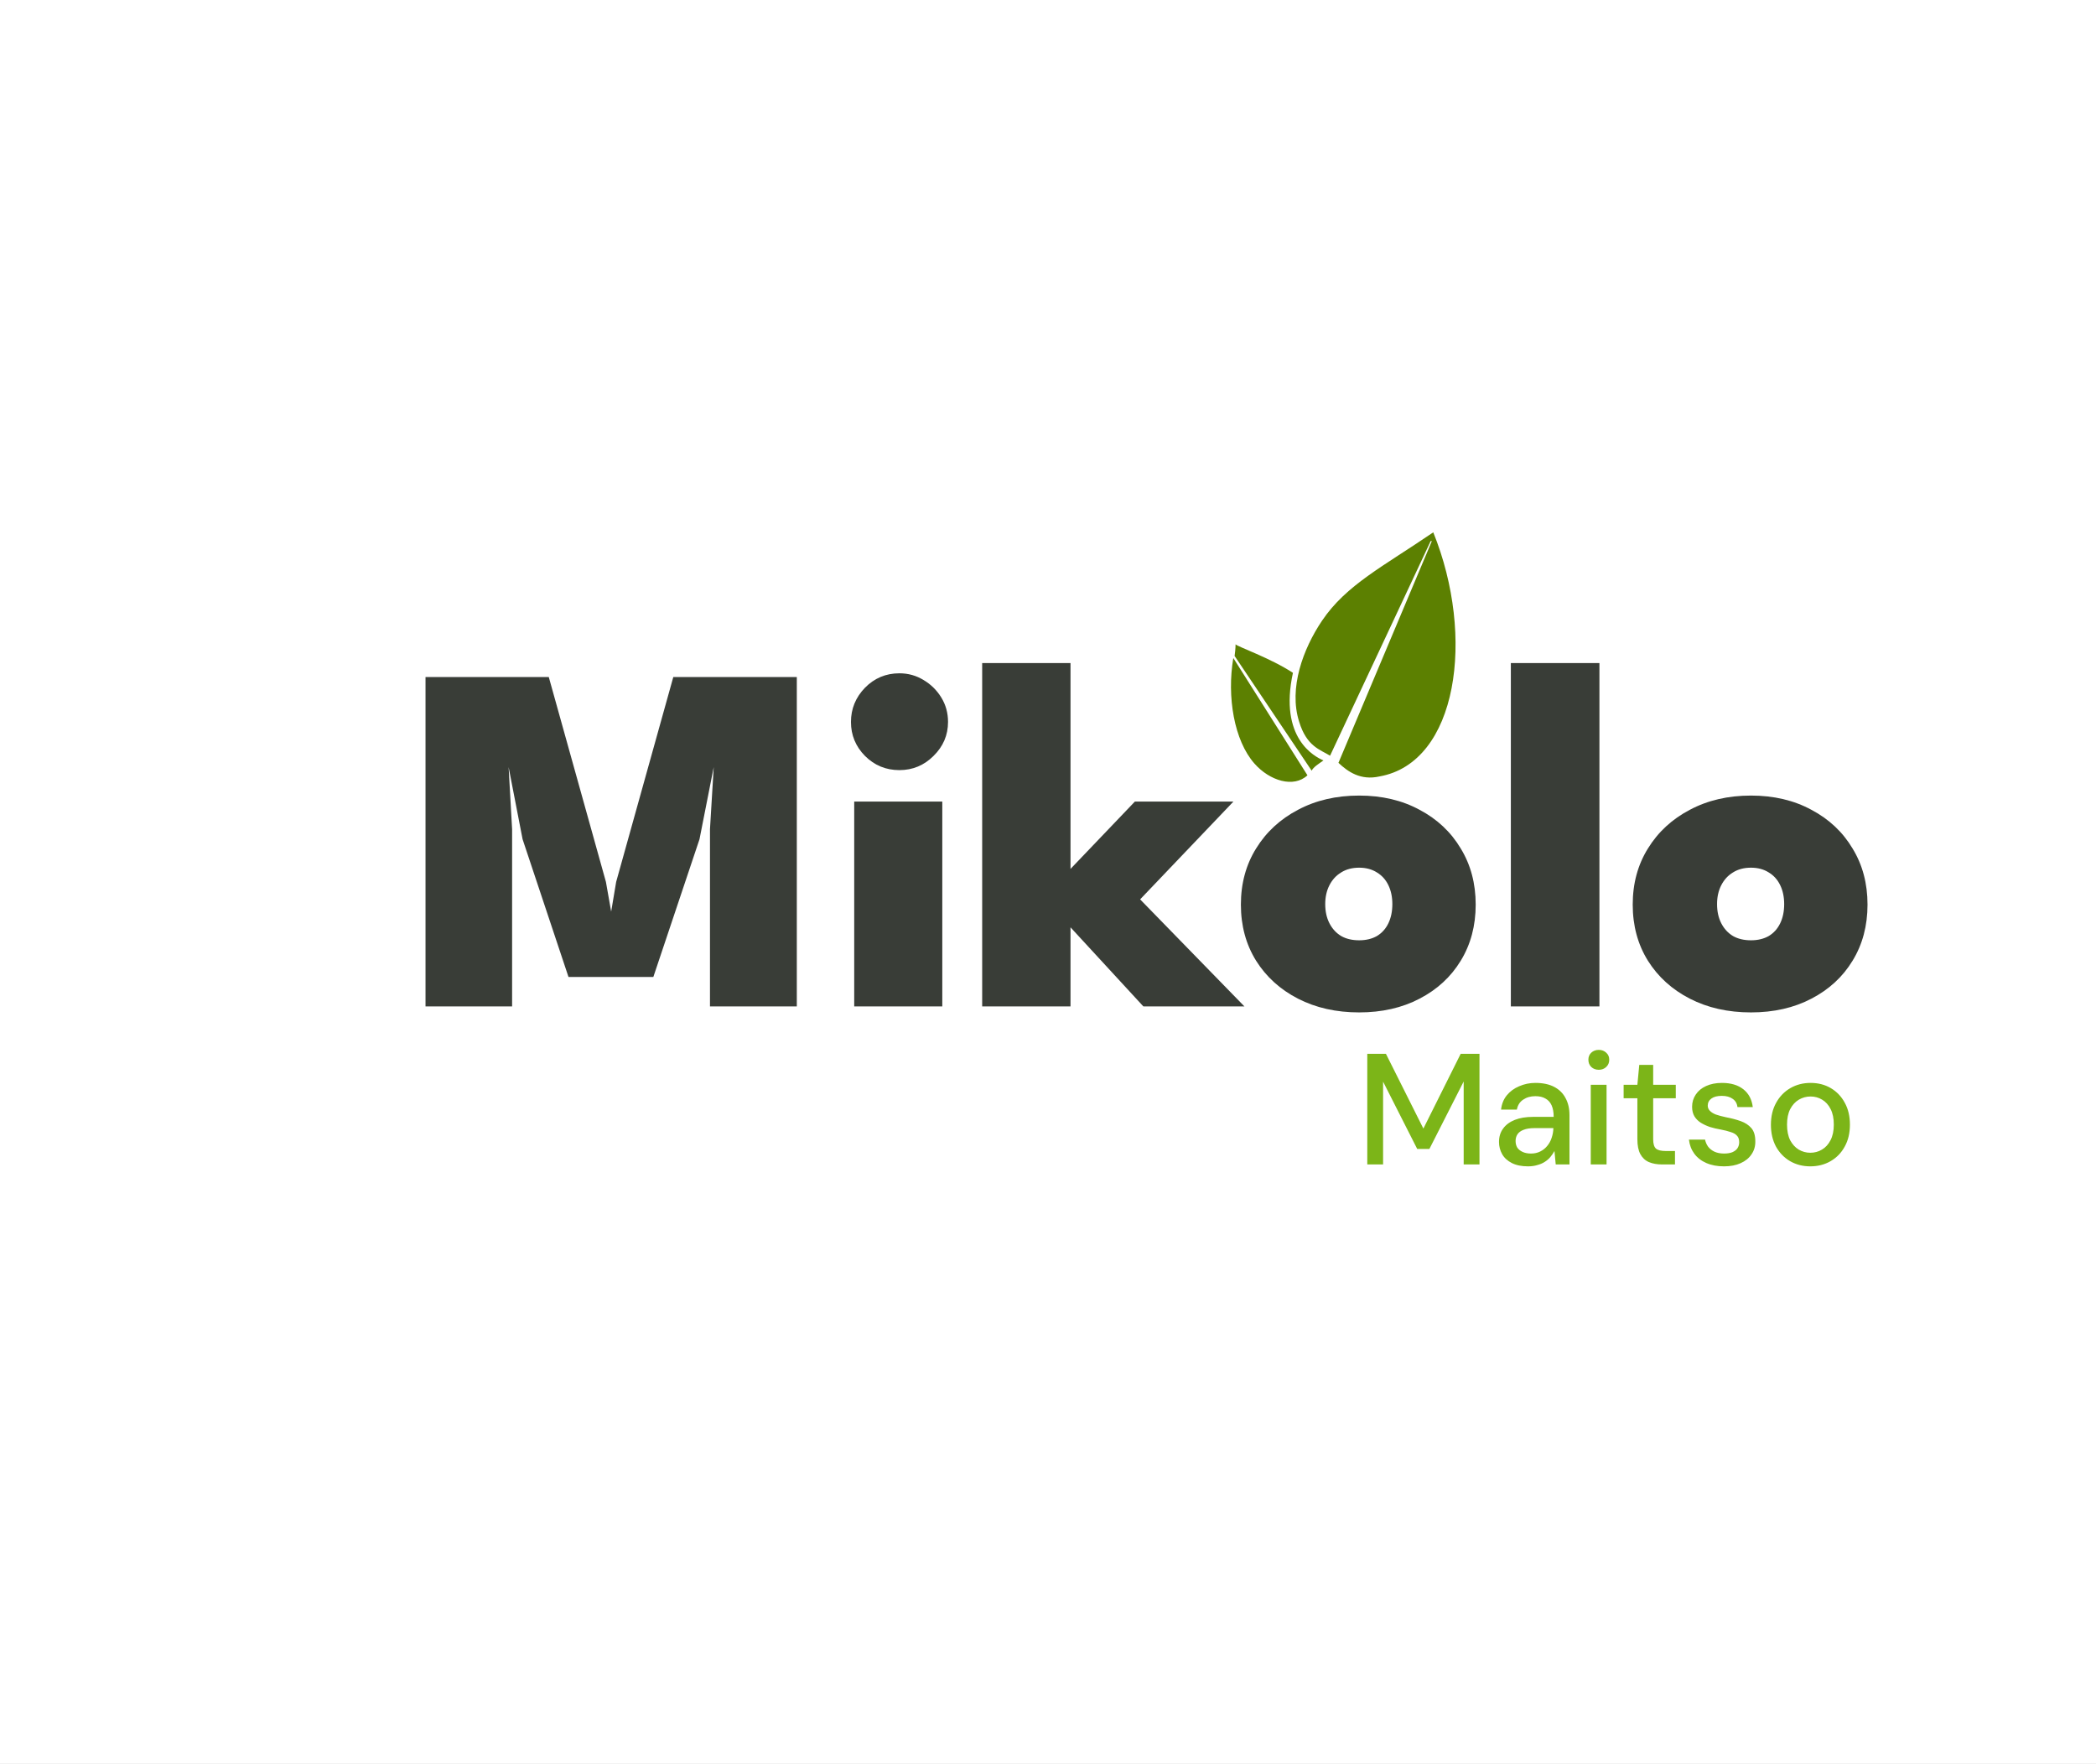
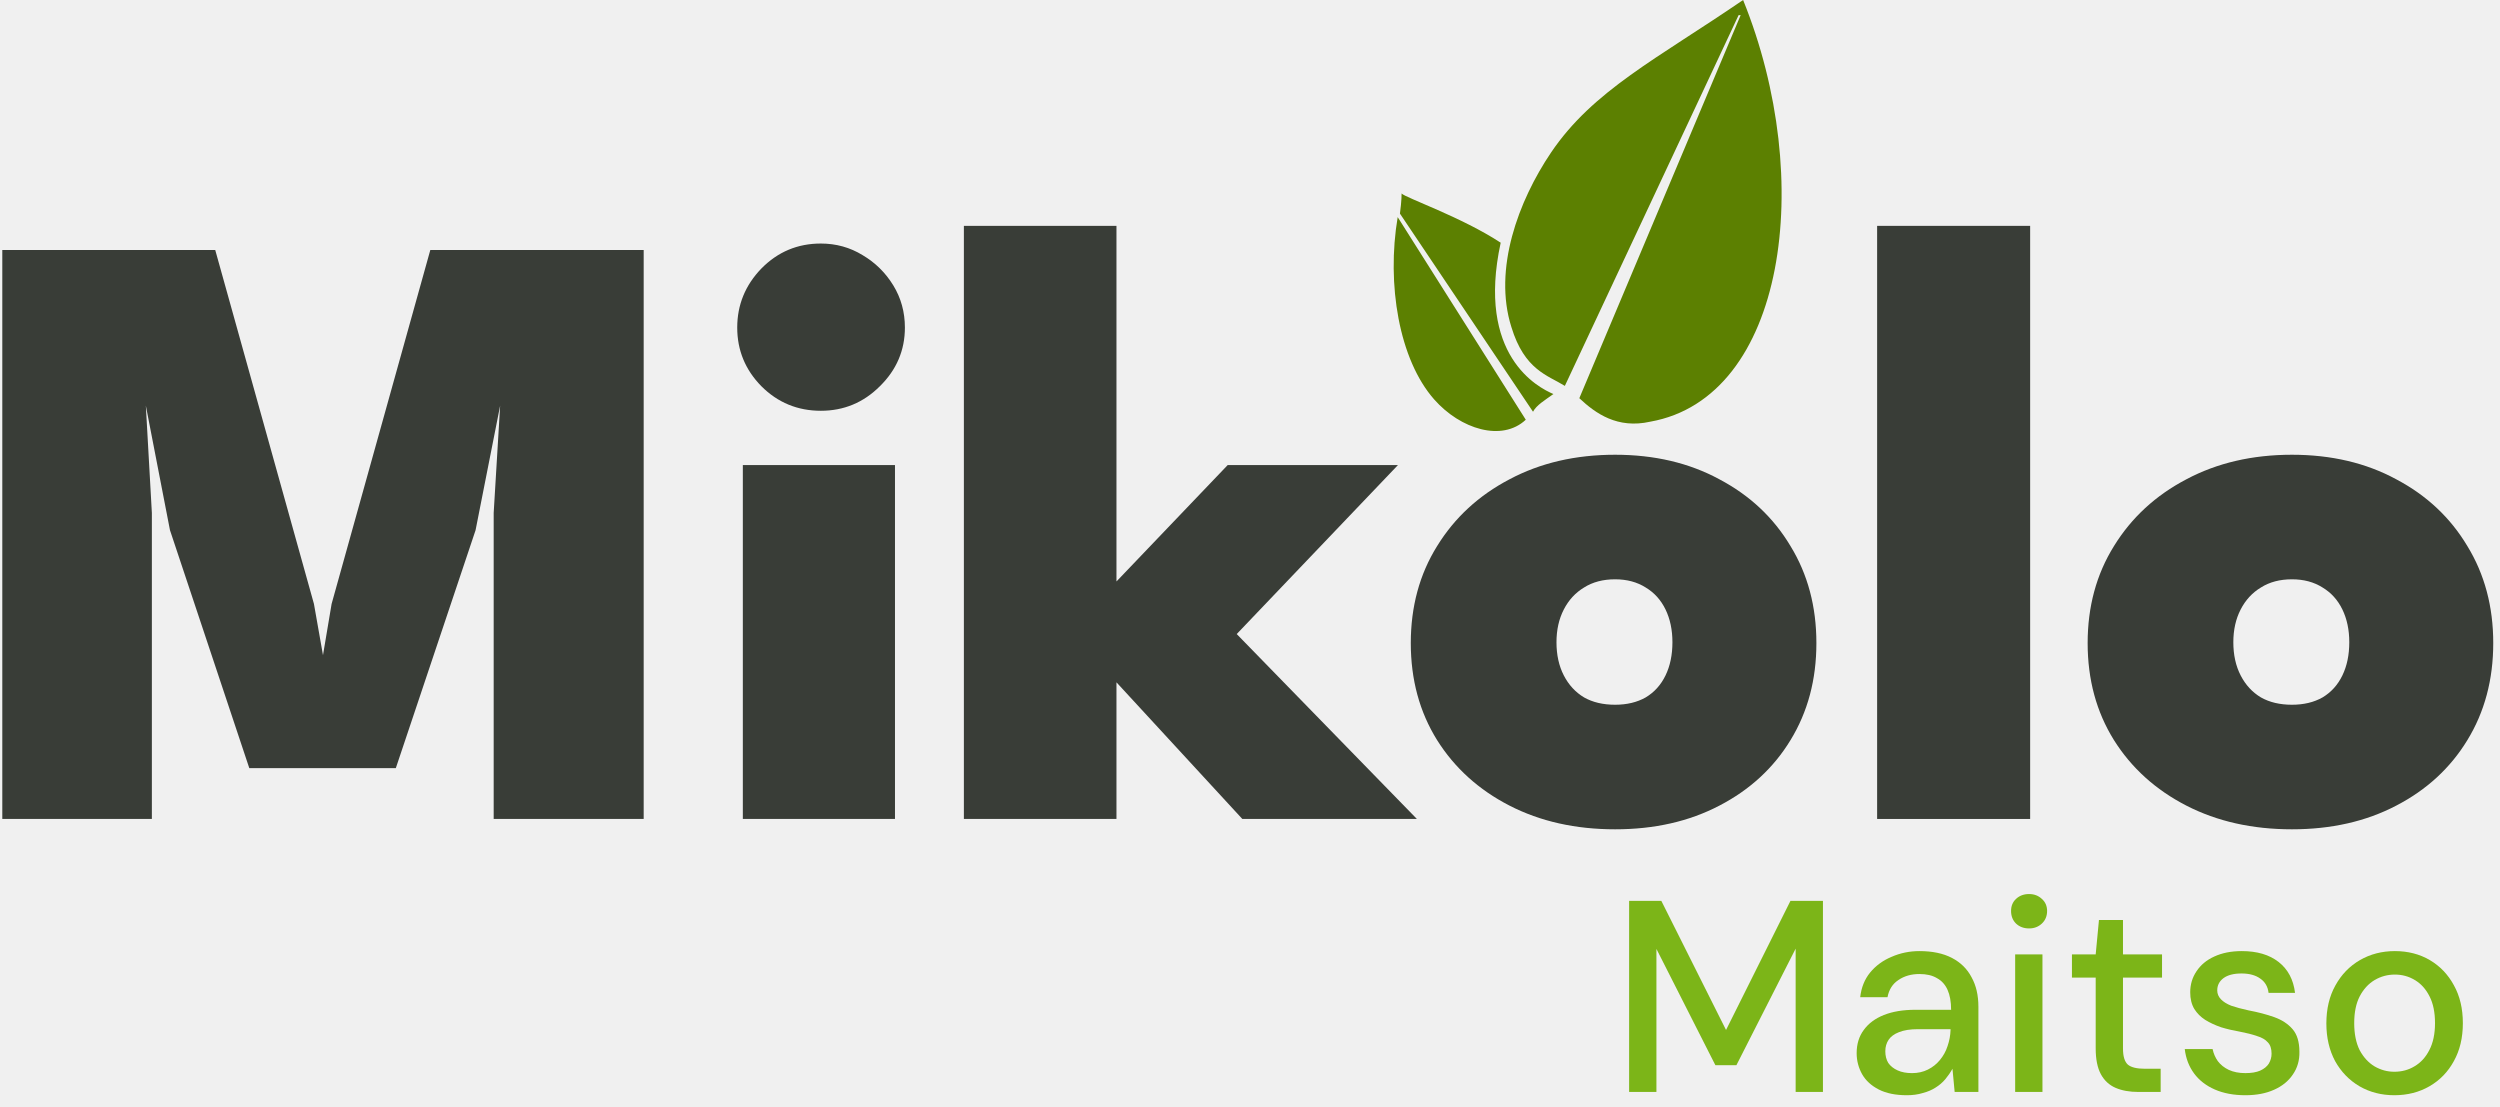
- <svg xmlns="http://www.w3.org/2000/svg" width="252" height="212" viewBox="0 0 252 212" fill="none">
-   <g clip-path="url(#clip0_3_4)">
-     <rect width="252" height="212" fill="white" />
-     <path d="M95.8 81.4V121H85.36V99.7L85.81 92.23L84.1 100.9L78.55 117.46H68.35L62.83 100.9L61.15 92.23L61.57 99.7V121H51.16V81.4H65.98L72.85 106.03L73.48 109.6L74.08 106.03L80.95 81.4H95.8ZM102.701 121V96.37H113.291V121H102.701ZM108.131 92.59C106.511 92.59 105.131 92.02 103.991 90.88C102.871 89.74 102.311 88.38 102.311 86.8C102.311 85.22 102.871 83.85 103.991 82.69C105.131 81.53 106.511 80.95 108.131 80.95C109.191 80.95 110.161 81.22 111.041 81.76C111.921 82.28 112.631 82.98 113.171 83.86C113.711 84.74 113.981 85.72 113.981 86.8C113.981 88.38 113.401 89.74 112.241 90.88C111.101 92.02 109.731 92.59 108.131 92.59ZM136.446 96.37H148.296L137.076 108.13L149.616 121H137.466L128.706 111.49V121H118.086V79.72H128.706V104.47L136.446 96.37ZM163.411 121.72C160.651 121.72 158.201 121.17 156.061 120.07C153.921 118.97 152.241 117.45 151.021 115.51C149.801 113.55 149.191 111.3 149.191 108.76C149.191 106.22 149.801 103.97 151.021 102.01C152.241 100.03 153.921 98.48 156.061 97.36C158.201 96.22 160.651 95.65 163.411 95.65C166.151 95.65 168.571 96.22 170.671 97.36C172.791 98.48 174.441 100.03 175.621 102.01C176.821 103.97 177.421 106.22 177.421 108.76C177.421 111.3 176.821 113.55 175.621 115.51C174.441 117.45 172.791 118.97 170.671 120.07C168.571 121.17 166.151 121.72 163.411 121.72ZM163.411 113.05C164.231 113.05 164.941 112.88 165.541 112.54C166.141 112.18 166.601 111.67 166.921 111.01C167.241 110.35 167.401 109.58 167.401 108.7C167.401 107.84 167.241 107.08 166.921 106.42C166.601 105.76 166.141 105.25 165.541 104.89C164.941 104.51 164.231 104.32 163.411 104.32C162.571 104.32 161.851 104.51 161.251 104.89C160.651 105.25 160.181 105.76 159.841 106.42C159.501 107.08 159.331 107.84 159.331 108.7C159.331 109.58 159.501 110.35 159.841 111.01C160.181 111.67 160.651 112.18 161.251 112.54C161.851 112.88 162.571 113.05 163.411 113.05ZM192.298 121H181.648V79.72H192.298V121ZM210.52 121.72C207.76 121.72 205.31 121.17 203.17 120.07C201.03 118.97 199.35 117.45 198.13 115.51C196.91 113.55 196.3 111.3 196.3 108.76C196.3 106.22 196.91 103.97 198.13 102.01C199.35 100.03 201.03 98.48 203.17 97.36C205.31 96.22 207.76 95.65 210.52 95.65C213.26 95.65 215.68 96.22 217.78 97.36C219.9 98.48 221.55 100.03 222.73 102.01C223.93 103.97 224.53 106.22 224.53 108.76C224.53 111.3 223.93 113.55 222.73 115.51C221.55 117.45 219.9 118.97 217.78 120.07C215.68 121.17 213.26 121.72 210.52 121.72ZM210.52 113.05C211.34 113.05 212.05 112.88 212.65 112.54C213.25 112.18 213.71 111.67 214.03 111.01C214.35 110.35 214.51 109.58 214.51 108.7C214.51 107.84 214.35 107.08 214.03 106.42C213.71 105.76 213.25 105.25 212.65 104.89C212.05 104.51 211.34 104.32 210.52 104.32C209.68 104.32 208.96 104.51 208.36 104.89C207.76 105.25 207.29 105.76 206.95 106.42C206.61 107.08 206.44 107.84 206.44 108.7C206.44 109.58 206.61 110.35 206.95 111.01C207.29 111.67 207.76 112.18 208.36 112.54C208.96 112.88 209.68 113.05 210.52 113.05Z" fill="#393D37" />
-     <path d="M164.387 140V126.7H166.629L171.132 135.687L175.616 126.7H177.877V140H175.977V130.025L171.854 138.138H170.391L166.287 130.044V140H164.387ZM183.719 140.228C182.934 140.228 182.281 140.095 181.762 139.829C181.243 139.563 180.856 139.208 180.603 138.765C180.35 138.309 180.223 137.821 180.223 137.302C180.223 136.669 180.388 136.13 180.717 135.687C181.046 135.231 181.515 134.883 182.123 134.642C182.731 134.401 183.459 134.281 184.308 134.281H186.797C186.797 133.724 186.715 133.261 186.55 132.894C186.385 132.527 186.138 132.254 185.809 132.077C185.492 131.887 185.087 131.792 184.593 131.792C184.023 131.792 183.535 131.931 183.13 132.21C182.725 132.476 182.471 132.875 182.37 133.407H180.47C180.546 132.736 180.774 132.166 181.154 131.697C181.547 131.216 182.047 130.848 182.655 130.595C183.263 130.329 183.909 130.196 184.593 130.196C185.492 130.196 186.246 130.354 186.854 130.671C187.462 130.988 187.918 131.437 188.222 132.02C188.539 132.59 188.697 133.274 188.697 134.072V140H187.044L186.892 138.385C186.753 138.638 186.588 138.879 186.398 139.107C186.208 139.335 185.98 139.531 185.714 139.696C185.461 139.861 185.163 139.987 184.821 140.076C184.492 140.177 184.124 140.228 183.719 140.228ZM184.08 138.689C184.485 138.689 184.853 138.607 185.182 138.442C185.511 138.277 185.79 138.056 186.018 137.777C186.259 137.486 186.436 137.163 186.55 136.808C186.677 136.441 186.746 136.067 186.759 135.687V135.63H184.498C183.953 135.63 183.51 135.7 183.168 135.839C182.839 135.966 182.598 136.143 182.446 136.371C182.294 136.599 182.218 136.865 182.218 137.169C182.218 137.486 182.288 137.758 182.427 137.986C182.579 138.201 182.794 138.372 183.073 138.499C183.352 138.626 183.687 138.689 184.08 138.689ZM191.255 140V130.424H193.155V140H191.255ZM192.224 128.619C191.857 128.619 191.553 128.505 191.312 128.277C191.084 128.049 190.97 127.758 190.97 127.403C190.97 127.061 191.084 126.782 191.312 126.567C191.553 126.339 191.857 126.225 192.224 126.225C192.579 126.225 192.876 126.339 193.117 126.567C193.358 126.782 193.478 127.061 193.478 127.403C193.478 127.758 193.358 128.049 193.117 128.277C192.876 128.505 192.579 128.619 192.224 128.619ZM199.824 140C199.216 140 198.69 139.905 198.247 139.715C197.804 139.525 197.462 139.208 197.221 138.765C196.98 138.322 196.86 137.72 196.86 136.96V132.039H195.207V130.424H196.86L197.088 128.03H198.76V130.424H201.477V132.039H198.76V136.979C198.76 137.524 198.874 137.897 199.102 138.1C199.33 138.29 199.723 138.385 200.28 138.385H201.382V140H199.824ZM207.277 140.228C206.467 140.228 205.757 140.095 205.149 139.829C204.541 139.563 204.06 139.189 203.705 138.708C203.351 138.227 203.135 137.663 203.059 137.017H204.997C205.061 137.321 205.181 137.6 205.358 137.853C205.548 138.106 205.802 138.309 206.118 138.461C206.448 138.613 206.834 138.689 207.277 138.689C207.695 138.689 208.037 138.632 208.303 138.518C208.582 138.391 208.785 138.227 208.911 138.024C209.038 137.809 209.101 137.581 209.101 137.34C209.101 136.985 209.013 136.719 208.835 136.542C208.671 136.352 208.417 136.206 208.075 136.105C207.746 135.991 207.347 135.89 206.878 135.801C206.435 135.725 206.004 135.624 205.586 135.497C205.181 135.358 204.814 135.187 204.484 134.984C204.168 134.781 203.914 134.528 203.724 134.224C203.534 133.907 203.439 133.521 203.439 133.065C203.439 132.52 203.585 132.033 203.876 131.602C204.168 131.159 204.579 130.817 205.111 130.576C205.656 130.323 206.296 130.196 207.03 130.196C208.094 130.196 208.949 130.449 209.595 130.956C210.241 131.463 210.621 132.178 210.735 133.103H208.892C208.842 132.672 208.652 132.343 208.322 132.115C207.993 131.874 207.556 131.754 207.011 131.754C206.467 131.754 206.049 131.862 205.757 132.077C205.466 132.292 205.32 132.577 205.32 132.932C205.32 133.16 205.403 133.363 205.567 133.54C205.732 133.717 205.973 133.869 206.289 133.996C206.619 134.11 207.018 134.218 207.486 134.319C208.158 134.446 208.759 134.604 209.291 134.794C209.823 134.984 210.248 135.263 210.564 135.63C210.881 135.997 211.039 136.523 211.039 137.207C211.052 137.802 210.9 138.328 210.583 138.784C210.279 139.24 209.842 139.595 209.272 139.848C208.715 140.101 208.05 140.228 207.277 140.228ZM217.646 140.228C216.747 140.228 215.936 140.019 215.214 139.601C214.505 139.183 213.941 138.6 213.523 137.853C213.118 137.093 212.915 136.219 212.915 135.231C212.915 134.218 213.124 133.337 213.542 132.59C213.96 131.83 214.53 131.241 215.252 130.823C215.974 130.405 216.785 130.196 217.684 130.196C218.596 130.196 219.407 130.405 220.116 130.823C220.826 131.241 221.383 131.824 221.788 132.571C222.206 133.318 222.415 134.199 222.415 135.212C222.415 136.225 222.206 137.106 221.788 137.853C221.383 138.6 220.819 139.183 220.097 139.601C219.375 140.019 218.558 140.228 217.646 140.228ZM217.646 138.594C218.166 138.594 218.634 138.467 219.052 138.214C219.483 137.961 219.825 137.587 220.078 137.093C220.344 136.586 220.477 135.959 220.477 135.212C220.477 134.465 220.351 133.844 220.097 133.35C219.844 132.843 219.502 132.463 219.071 132.21C218.653 131.957 218.191 131.83 217.684 131.83C217.178 131.83 216.709 131.957 216.278 132.21C215.848 132.463 215.499 132.843 215.233 133.35C214.98 133.844 214.853 134.465 214.853 135.212C214.853 135.959 214.98 136.586 215.233 137.093C215.499 137.587 215.841 137.961 216.259 138.214C216.69 138.467 217.152 138.594 217.646 138.594Z" fill="#7CB518" />
-     <path d="M157.194 93.213C155.54 94.764 152.653 93.882 150.816 91.796C148.376 89.028 147.493 83.785 148.279 79.11L157.194 93.213ZM159.118 91.425C158.047 90.971 153.744 88.756 155.448 80.892C152.718 79.103 148.802 77.758 148.551 77.466C148.551 77.466 148.561 77.939 148.436 78.867L157.698 92.656C157.928 92.204 158.538 91.843 159.118 91.425ZM156.192 86.762C157.106 89.761 158.722 90.116 159.913 90.858L172.007 65.054H172.15L160.921 91.715C162.06 92.785 163.579 93.862 165.859 93.349C175.258 91.675 177.404 76.554 172.32 64C166.341 68.09 161.867 70.295 158.948 74.624C156.677 77.991 154.916 82.733 156.192 86.762Z" fill="#5C8001" />
-   </g>
-   <defs>
-     <clipPath id="clip0_3_4">
-       <rect width="252" height="212" fill="white" />
-     </clipPath>
-   </defs>
+ <svg xmlns="http://www.w3.org/2000/svg" width="174" height="77" viewBox="0 0 174 77" fill="none">
+   <path d="M44.8 17.4V57H34.36V35.7L34.81 28.23L33.1 36.9L27.55 53.46H17.35L11.83 36.9L10.15 28.23L10.57 35.7V57H0.16V17.4H14.98L21.85 42.03L22.48 45.6L23.08 42.03L29.95 17.4H44.8Z" fill="#393D37" />
+   <path d="M51.701 57V32.37H62.291V57H51.701ZM57.131 28.59C55.511 28.59 54.131 28.02 52.991 26.88C51.871 25.74 51.311 24.38 51.311 22.8C51.311 21.22 51.871 19.85 52.991 18.69C54.131 17.53 55.511 16.95 57.131 16.95C58.191 16.95 59.161 17.22 60.041 17.76C60.921 18.28 61.631 18.98 62.171 19.86C62.711 20.74 62.981 21.72 62.981 22.8C62.981 24.38 62.401 25.74 61.241 26.88C60.101 28.02 58.731 28.59 57.131 28.59Z" fill="#393D37" />
+   <path d="M85.446 32.37H97.296L86.076 44.13L98.616 57H86.466L77.706 47.49V57H67.086V15.72H77.706V40.47L85.446 32.37Z" fill="#393D37" />
+   <path d="M112.411 57.72C109.651 57.72 107.201 57.17 105.061 56.07C102.921 54.97 101.241 53.45 100.021 51.51C98.801 49.55 98.191 47.3 98.191 44.76C98.191 42.22 98.801 39.97 100.021 38.01C101.241 36.03 102.921 34.48 105.061 33.36C107.201 32.22 109.651 31.65 112.411 31.65C115.151 31.65 117.571 32.22 119.671 33.36C121.791 34.48 123.441 36.03 124.621 38.01C125.821 39.97 126.421 42.22 126.421 44.76C126.421 47.3 125.821 49.55 124.621 51.51C123.441 53.45 121.791 54.97 119.671 56.07C117.571 57.17 115.151 57.72 112.411 57.72ZM112.411 49.05C113.231 49.05 113.941 48.88 114.541 48.54C115.141 48.18 115.601 47.67 115.921 47.01C116.241 46.35 116.401 45.58 116.401 44.7C116.401 43.84 116.241 43.08 115.921 42.42C115.601 41.76 115.141 41.25 114.541 40.89C113.941 40.51 113.231 40.32 112.411 40.32C111.571 40.32 110.851 40.51 110.251 40.89C109.651 41.25 109.181 41.76 108.841 42.42C108.501 43.08 108.331 43.84 108.331 44.7C108.331 45.58 108.501 46.35 108.841 47.01C109.181 47.67 109.651 48.18 110.251 48.54C110.851 48.88 111.571 49.05 112.411 49.05Z" fill="#393D37" />
+   <path d="M141.298 57H130.648V15.72H141.298V57Z" fill="#393D37" />
+   <path d="M159.52 57.72C156.76 57.72 154.31 57.17 152.17 56.07C150.03 54.97 148.35 53.45 147.13 51.51C145.91 49.55 145.3 47.3 145.3 44.76C145.3 42.22 145.91 39.97 147.13 38.01C148.35 36.03 150.03 34.48 152.17 33.36C154.31 32.22 156.76 31.65 159.52 31.65C162.26 31.65 164.68 32.22 166.78 33.36C168.9 34.48 170.55 36.03 171.73 38.01C172.93 39.97 173.53 42.22 173.53 44.76C173.53 47.3 172.93 49.55 171.73 51.51C170.55 53.45 168.9 54.97 166.78 56.07C164.68 57.17 162.26 57.72 159.52 57.72ZM159.52 49.05C160.34 49.05 161.05 48.88 161.65 48.54C162.25 48.18 162.71 47.67 163.03 47.01C163.35 46.35 163.51 45.58 163.51 44.7C163.51 43.84 163.35 43.08 163.03 42.42C162.71 41.76 162.25 41.25 161.65 40.89C161.05 40.51 160.34 40.32 159.52 40.32C158.68 40.32 157.96 40.51 157.36 40.89C156.76 41.25 156.29 41.76 155.95 42.42C155.61 43.08 155.44 43.84 155.44 44.7C155.44 45.58 155.61 46.35 155.95 47.01C156.29 47.67 156.76 48.18 157.36 48.54C157.96 48.88 158.68 49.05 159.52 49.05Z" fill="#393D37" />
+   <path d="M113.387 76V62.7H115.629L120.132 71.687L124.616 62.7H126.877V76H124.977V66.025L120.854 74.138H119.391L115.287 66.044V76H113.387Z" fill="#7CB518" />
+   <path d="M132.719 76.228C131.934 76.228 131.281 76.095 130.762 75.829C130.243 75.563 129.856 75.208 129.603 74.765C129.35 74.309 129.223 73.821 129.223 73.302C129.223 72.669 129.388 72.13 129.717 71.687C130.046 71.231 130.515 70.883 131.123 70.642C131.731 70.401 132.459 70.281 133.308 70.281H135.797C135.797 69.724 135.715 69.261 135.55 68.894C135.385 68.527 135.138 68.254 134.809 68.077C134.492 67.887 134.087 67.792 133.593 67.792C133.023 67.792 132.535 67.931 132.13 68.21C131.725 68.476 131.471 68.875 131.37 69.407H129.47C129.546 68.736 129.774 68.166 130.154 67.697C130.547 67.216 131.047 66.848 131.655 66.595C132.263 66.329 132.909 66.196 133.593 66.196C134.492 66.196 135.246 66.354 135.854 66.671C136.462 66.988 136.918 67.437 137.222 68.02C137.539 68.59 137.697 69.274 137.697 70.072V76H136.044L135.892 74.385C135.753 74.638 135.588 74.879 135.398 75.107C135.208 75.335 134.98 75.531 134.714 75.696C134.461 75.861 134.163 75.987 133.821 76.076C133.492 76.177 133.124 76.228 132.719 76.228ZM133.08 74.689C133.485 74.689 133.853 74.607 134.182 74.442C134.511 74.277 134.79 74.056 135.018 73.777C135.259 73.486 135.436 73.163 135.55 72.808C135.677 72.441 135.746 72.067 135.759 71.687V71.63H133.498C132.953 71.63 132.51 71.7 132.168 71.839C131.839 71.966 131.598 72.143 131.446 72.371C131.294 72.599 131.218 72.865 131.218 73.169C131.218 73.486 131.288 73.758 131.427 73.986C131.579 74.201 131.794 74.372 132.073 74.499C132.352 74.626 132.687 74.689 133.08 74.689Z" fill="#7CB518" />
+   <path d="M140.255 76V66.424H142.155V76H140.255ZM141.224 64.619C140.857 64.619 140.553 64.505 140.312 64.277C140.084 64.049 139.97 63.758 139.97 63.403C139.97 63.061 140.084 62.782 140.312 62.567C140.553 62.339 140.857 62.225 141.224 62.225C141.579 62.225 141.876 62.339 142.117 62.567C142.358 62.782 142.478 63.061 142.478 63.403C142.478 63.758 142.358 64.049 142.117 64.277C141.876 64.505 141.579 64.619 141.224 64.619Z" fill="#7CB518" />
+   <path d="M148.824 76C148.216 76 147.69 75.905 147.247 75.715C146.804 75.525 146.462 75.208 146.221 74.765C145.98 74.322 145.86 73.72 145.86 72.96V68.039H144.207V66.424H145.86L146.088 64.03H147.76V66.424H150.477V68.039H147.76V72.979C147.76 73.524 147.874 73.897 148.102 74.1C148.33 74.29 148.723 74.385 149.28 74.385H150.382V76H148.824Z" fill="#7CB518" />
+   <path d="M156.277 76.228C155.467 76.228 154.757 76.095 154.149 75.829C153.541 75.563 153.06 75.189 152.705 74.708C152.351 74.227 152.135 73.663 152.059 73.017H153.997C154.061 73.321 154.181 73.6 154.358 73.853C154.548 74.106 154.802 74.309 155.118 74.461C155.448 74.613 155.834 74.689 156.277 74.689C156.695 74.689 157.037 74.632 157.303 74.518C157.582 74.391 157.785 74.227 157.911 74.024C158.038 73.809 158.101 73.581 158.101 73.34C158.101 72.985 158.013 72.719 157.835 72.542C157.671 72.352 157.417 72.206 157.075 72.105C156.746 71.991 156.347 71.89 155.878 71.801C155.435 71.725 155.004 71.624 154.586 71.497C154.181 71.358 153.814 71.187 153.484 70.984C153.168 70.781 152.914 70.528 152.724 70.224C152.534 69.907 152.439 69.521 152.439 69.065C152.439 68.52 152.585 68.033 152.876 67.602C153.168 67.159 153.579 66.817 154.111 66.576C154.656 66.323 155.296 66.196 156.03 66.196C157.094 66.196 157.949 66.449 158.595 66.956C159.241 67.463 159.621 68.178 159.735 69.103H157.892C157.842 68.672 157.652 68.343 157.322 68.115C156.993 67.874 156.556 67.754 156.011 67.754C155.467 67.754 155.049 67.862 154.757 68.077C154.466 68.292 154.32 68.577 154.32 68.932C154.32 69.16 154.403 69.363 154.567 69.54C154.732 69.717 154.973 69.869 155.289 69.996C155.619 70.11 156.018 70.218 156.486 70.319C157.158 70.446 157.759 70.604 158.291 70.794C158.823 70.984 159.248 71.263 159.564 71.63C159.881 71.997 160.039 72.523 160.039 73.207C160.052 73.802 159.9 74.328 159.583 74.784C159.279 75.24 158.842 75.595 158.272 75.848C157.715 76.101 157.05 76.228 156.277 76.228Z" fill="#7CB518" />
+   <path d="M166.646 76.228C165.747 76.228 164.936 76.019 164.214 75.601C163.505 75.183 162.941 74.6 162.523 73.853C162.118 73.093 161.915 72.219 161.915 71.231C161.915 70.218 162.124 69.337 162.542 68.59C162.96 67.83 163.53 67.241 164.252 66.823C164.974 66.405 165.785 66.196 166.684 66.196C167.596 66.196 168.407 66.405 169.116 66.823C169.826 67.241 170.383 67.824 170.788 68.571C171.206 69.318 171.415 70.199 171.415 71.212C171.415 72.225 171.206 73.106 170.788 73.853C170.383 74.6 169.819 75.183 169.097 75.601C168.375 76.019 167.558 76.228 166.646 76.228ZM166.646 74.594C167.166 74.594 167.634 74.467 168.052 74.214C168.483 73.961 168.825 73.587 169.078 73.093C169.344 72.586 169.477 71.959 169.477 71.212C169.477 70.465 169.351 69.844 169.097 69.35C168.844 68.843 168.502 68.463 168.071 68.21C167.653 67.957 167.191 67.83 166.684 67.83C166.178 67.83 165.709 67.957 165.278 68.21C164.848 68.463 164.499 68.843 164.233 69.35C163.98 69.844 163.853 70.465 163.853 71.212C163.853 71.959 163.98 72.586 164.233 73.093C164.499 73.587 164.841 73.961 165.259 74.214C165.69 74.467 166.152 74.594 166.646 74.594Z" fill="#7CB518" />
+   <path d="M106.194 29.213C104.54 30.764 101.653 29.881 99.816 27.797C97.376 25.028 96.493 19.785 97.279 15.11L106.194 29.213ZM108.118 27.425C107.047 26.971 102.744 24.756 104.448 16.892C101.718 15.103 97.802 13.758 97.551 13.466C97.551 13.466 97.561 13.939 97.436 14.867L106.698 28.657C106.928 28.204 107.538 27.843 108.118 27.425ZM105.192 22.762C106.106 25.761 107.722 26.116 108.913 26.858L121.007 1.054H121.15L109.921 27.715C111.06 28.785 112.579 29.862 114.859 29.349C124.258 27.675 126.404 12.554 121.32 0C115.341 4.089 110.867 6.295 107.948 10.624C105.677 13.991 103.916 18.733 105.192 22.762Z" fill="#5C8001" />
</svg>
